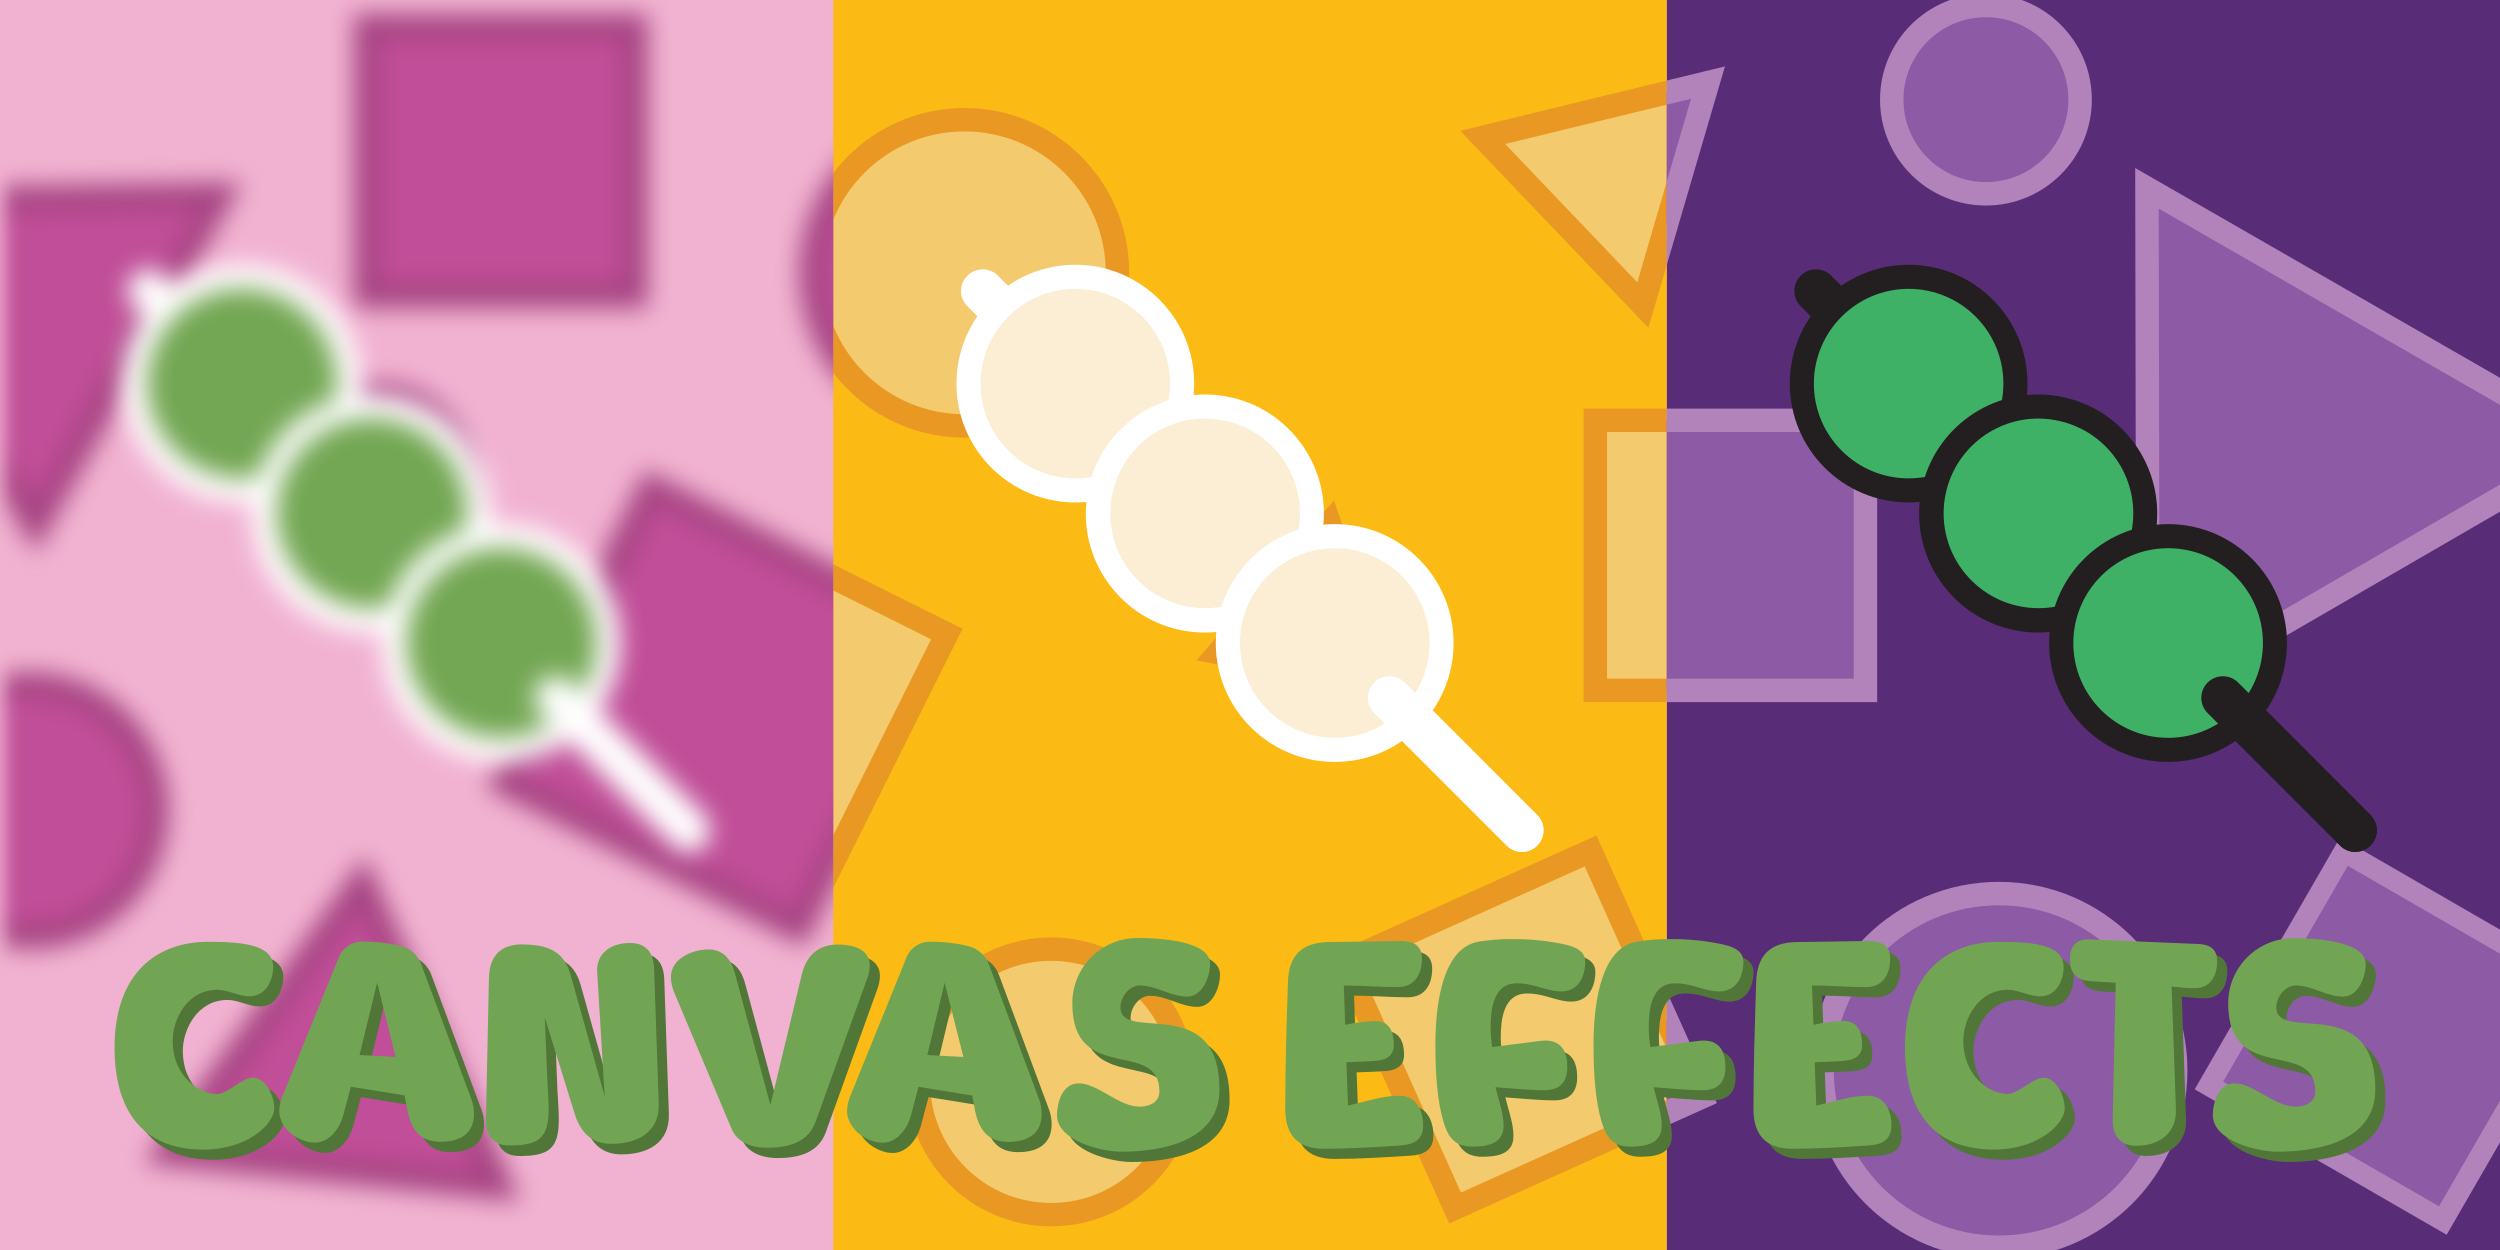
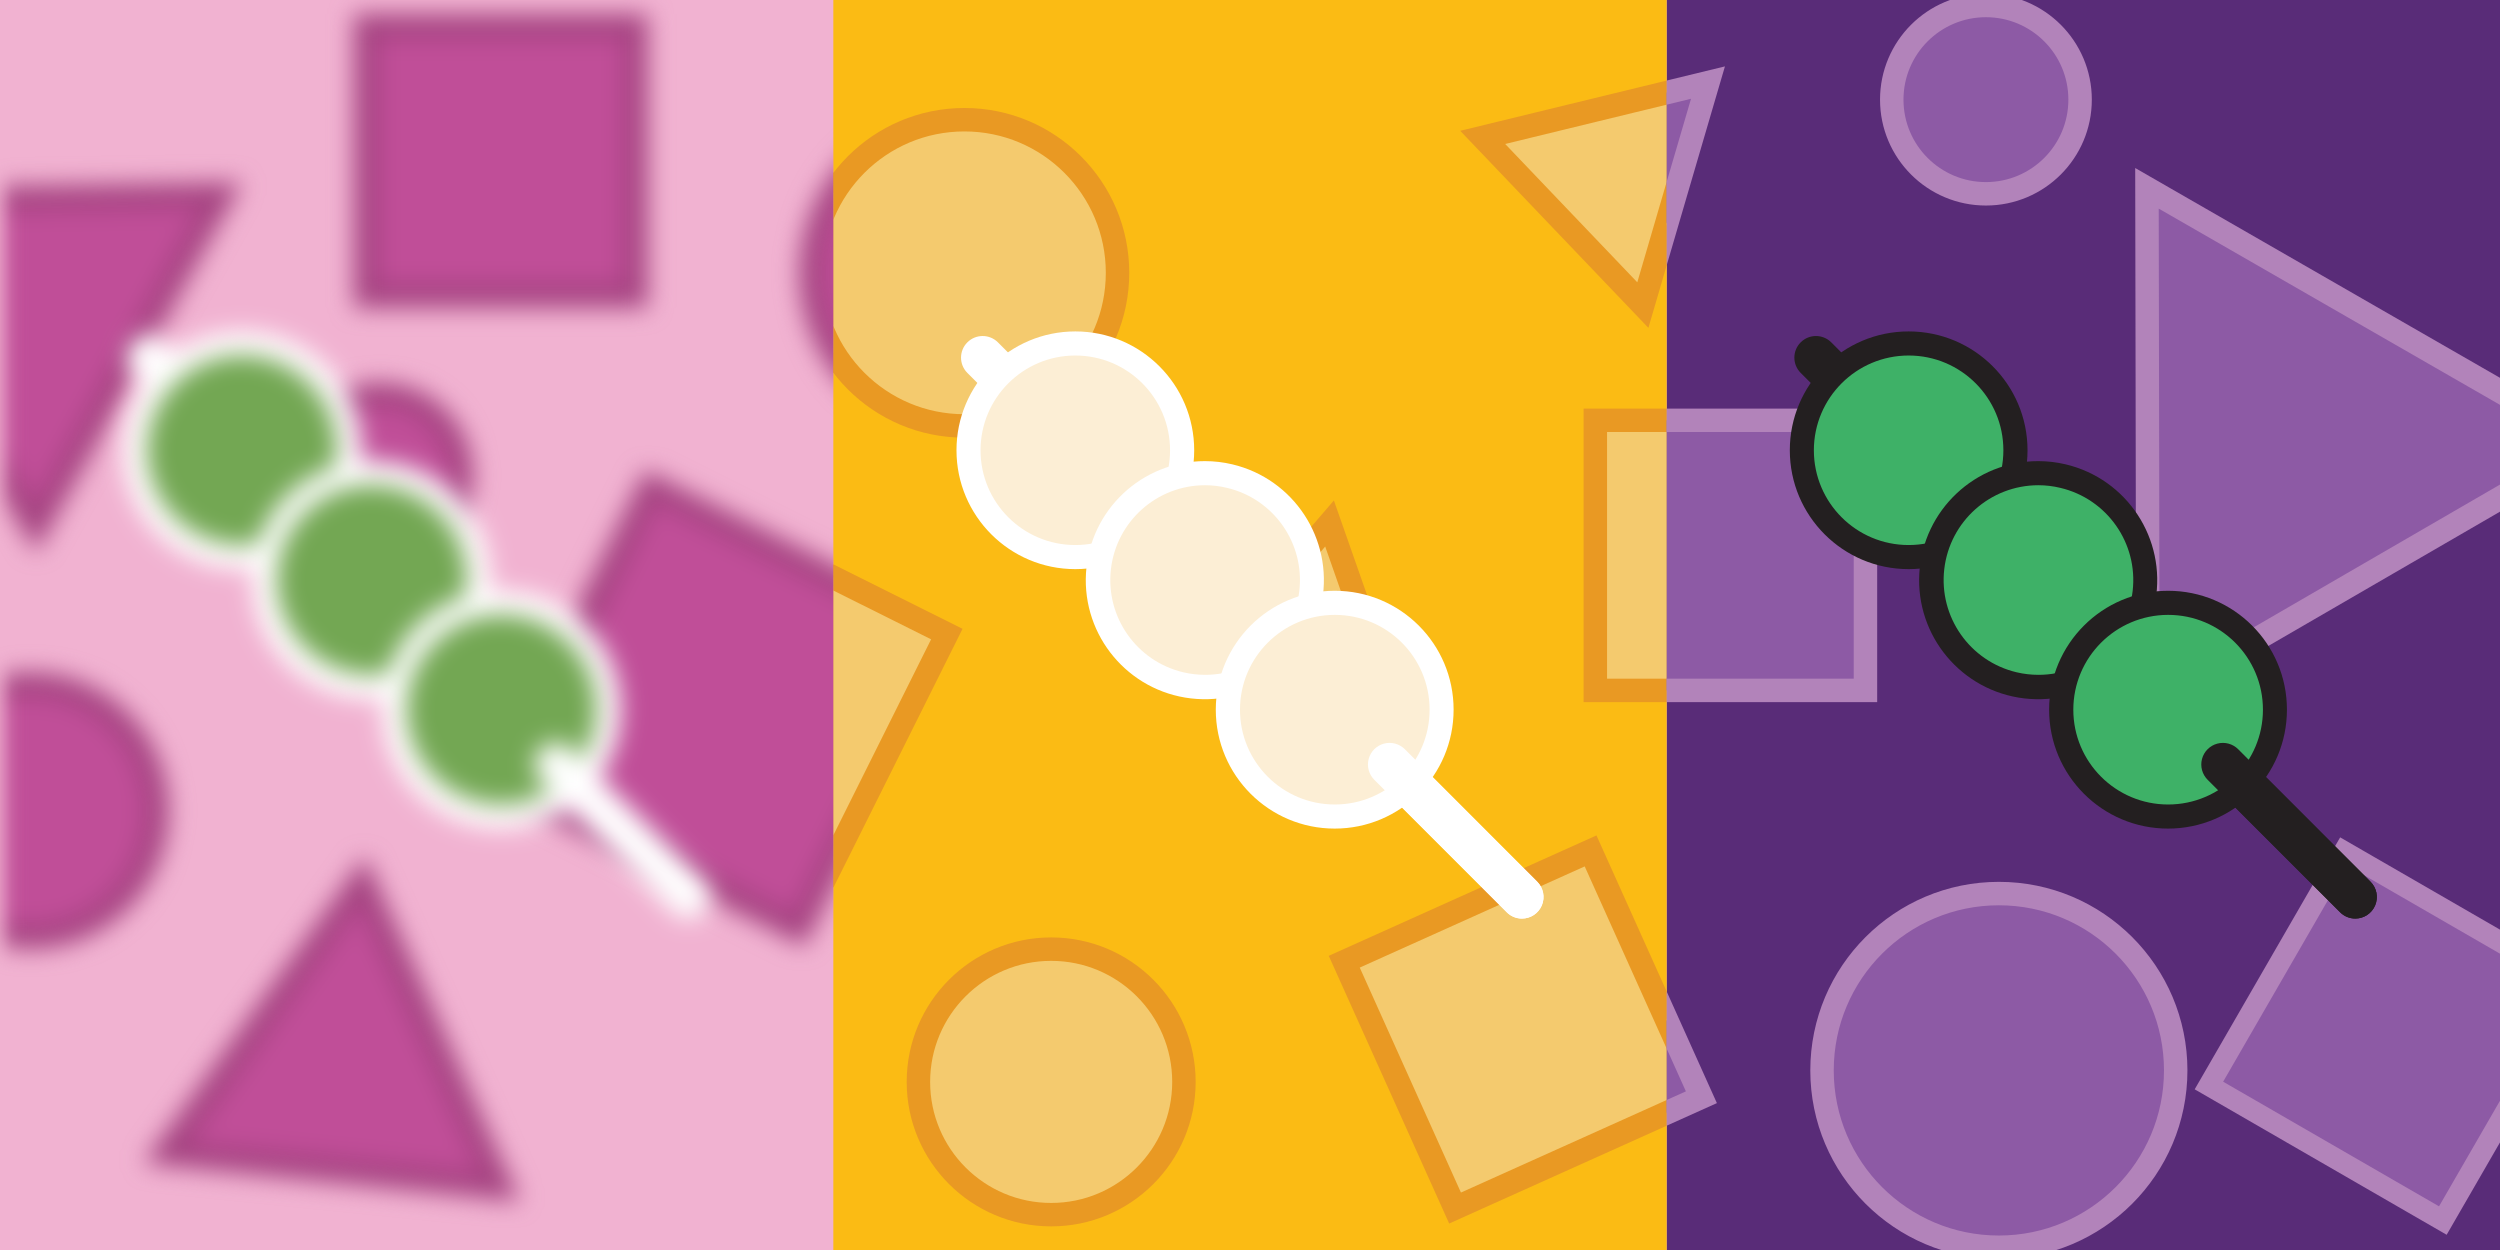
<svg xmlns="http://www.w3.org/2000/svg" id="svg180" width="600" height="300" version="1.1">
  <defs id="defs13">
    <clipPath id="clip-path" transform="translate(36 36)">
      <path id="rect4" d="M0 0h600v300H0z" class="cls-1" />
    </clipPath>
    <clipPath id="clip-path-2" transform="translate(36 36)">
      <path id="rect7" d="M201.15 0H398.86v300H201.15z" class="cls-1" />
    </clipPath>
    <clipPath id="clip-path-3" transform="translate(36 36)">
      <path id="rect10" d="M398.85 0H600v300H398.85z" class="cls-1" />
    </clipPath>
    <clipPath id="clipPath28479" clipPathUnits="userSpaceOnUse">
      <path id="rect28481" d="M400.0 0h200v300h-200z" style="fill:#73a753;fill-opacity:1;stroke:none;stroke-width:1.986;stroke-miterlimit:10;stroke-dasharray:none;stroke-opacity:1;paint-order:stroke fill markers" />
    </clipPath>
    <clipPath id="clipPath28555" clipPathUnits="userSpaceOnUse">
      <path id="rect28557" d="M200 0h400v300H200z" style="fill:#fbbb14;fill-opacity:1;stroke:none;stroke-width:2.808;stroke-miterlimit:10;stroke-dasharray:none;stroke-opacity:1;paint-order:stroke fill markers" />
    </clipPath>
    <clipPath id="clipPath47458" clipPathUnits="userSpaceOnUse">
      <path id="rect47460" d="M0 0h200v300H0z" style="fill:#f1b2d1;fill-opacity:1;stroke:none;stroke-width:1.986;stroke-miterlimit:10;stroke-dasharray:none;stroke-opacity:1;paint-order:stroke fill markers" />
    </clipPath>
    <clipPath id="clipPath54632" clipPathUnits="userSpaceOnUse">
      <path id="rect54634" d="M400-0h200v300H400z" style="fill:#592c78;fill-opacity:1;stroke:none;stroke-width:2.185;stroke-miterlimit:10;stroke-dasharray:none;stroke-opacity:1;paint-order:stroke fill markers" transform="rotate(24.22)" />
    </clipPath>
    <clipPath id="clipPath1916" clipPathUnits="userSpaceOnUse">
      <path id="rect1918" d="M200 0h200v300H200z" style="fill:#fbbb14;fill-opacity:1;stroke:none;stroke-width:2.185;stroke-miterlimit:10;stroke-dasharray:none;stroke-opacity:1;paint-order:stroke fill markers" />
    </clipPath>
    <clipPath id="clip-path-36" transform="translate(36 36)">
      <path id="rect899" d="M0 0h600v300H0z" class="cls-1" />
    </clipPath>
    <clipPath id="clip-path-2-7" transform="translate(36 36)">
      <path id="rect902" d="M201.15 0h197.71v300H201.15z" class="cls-1" />
    </clipPath>
    <clipPath id="clip-path-3-5" transform="translate(36 36)">
      <path id="rect905" d="M398.85 0H600v300H398.85z" class="cls-1" />
    </clipPath>
    <filter id="filter2426" width="1.087" height="1.074" x="-.046" y="-.036" style="color-interpolation-filters:sRGB">
      <feGaussianBlur id="feGaussianBlur2424" result="blur" stdDeviation="3 3" />
    </filter>
    <filter id="filter2430" width="1.102" height="1.102" x="-.051" y="-.051" style="color-interpolation-filters:sRGB">
      <feGaussianBlur id="feGaussianBlur2428" result="blur" stdDeviation="3 3" />
    </filter>
-     <style id="style2">.cls-1{fill:none}.cls-5{fill:#f4ca6e;stroke:#e99923;stroke-miterlimit:10;stroke-width:5px}.cls-10{fill:#231f20}.cls-11{fill:#3eb167}.cls-14{fill:#507737}.cls-15{fill:#72a553}</style>
+     <style id="style2">.cls-1{fill:none}.cls-5{fill:#f4ca6e;stroke:#e99923;stroke-miterlimit:10;stroke-width:5px}.cls-10{fill:#231f20}.cls-11{fill:#3eb167}</style>
  </defs>
  <path id="rect48699" d="M0 0h600v300H0z" style="fill:#f1b2d1;fill-opacity:1;stroke:none;stroke-width:3.784;stroke-miterlimit:10;stroke-dasharray:none;stroke-opacity:1;paint-order:stroke fill markers" />
  <path id="rect48699-0-3" d="M400 0h200v300H400z" style="fill:#592c78;fill-opacity:1;stroke:none;stroke-width:2.185;stroke-miterlimit:10;stroke-dasharray:none;stroke-opacity:1;paint-order:stroke fill markers" />
  <path id="rect48699-0-36" d="M200.0 0h200v300h-200z" style="fill:#fbbb14;fill-opacity:1;stroke:none;stroke-width:2.185;stroke-miterlimit:10;stroke-dasharray:none;stroke-opacity:1;paint-order:stroke fill markers" />
  <g id="g1887" clip-path="url(#clipPath1916)">
    <path id="rect23-7" d="M199.533 342.845h64.827v64.827H199.533z" class="cls-5" style="fill:#f4ca6e;stroke:#e99923;stroke-width:5.627px;stroke-miterlimit:10" transform="rotate(-24.22)" />
    <path id="rect25-3" d="M34.699-271.277h79.47v79.47H34.699z" class="cls-5" style="fill:#f4ca6e;stroke:#e99923;stroke-width:5.627px;stroke-miterlimit:10" transform="rotate(116.52)" />
    <path id="polygon27-6" d="m391.66 75.84 24.02-5.85 24.02-5.84-6.95 23.72-6.94 23.73-17.08-17.88z" class="cls-5" style="fill:#f4ca6e;stroke:#e99923;stroke-width:5px;stroke-miterlimit:10" transform="translate(-84.95598 -52.3813) scale(1.125474)" />
    <path id="polygon29-1" d="m371.02 192.46-17.85-3.37-17.85-3.37 11.84-13.78L359 158.17l6.01 17.14z" class="cls-5" style="fill:#f4ca6e;stroke:#e99923;stroke-width:5px;stroke-miterlimit:10" transform="translate(-84.95598 -52.3813) scale(1.125474)" />
    <circle id="circle31-2" cx="231.46" cy="65.478" r="36.747" class="cls-5" style="fill:#f4ca6e;stroke:#e99923;stroke-width:5.627px;stroke-miterlimit:10" />
    <path id="rect37-9" d="M382.881 100.874h64.827v64.827H382.881z" class="cls-5" style="fill:#f4ca6e;stroke:#e99923;stroke-width:5.627px;stroke-miterlimit:10" />
    <circle id="circle43-3" cx="252.281" cy="259.656" r="31.862" class="cls-5" style="fill:#f4ca6e;stroke:#e99923;stroke-width:5.627px;stroke-miterlimit:10" />
  </g>
  <g id="g2002">
    <path id="rect23-7-6" d="M199.533 342.845h64.827v64.827H199.533z" class="cls-5" clip-path="url(#clipPath54632)" style="fill:#8d5aa5;stroke:#b283ba;stroke-width:5.627px;stroke-miterlimit:10;stroke-opacity:1;fill-opacity:1" transform="rotate(-24.22)" />
    <g id="g22400" clip-path="url(#clipPath28479)" style="fill:#8d5aa5;fill-opacity:1;stroke:#b283ba;stroke-opacity:1" transform="translate(.00003052)">
      <circle id="circle21-5" cx="476.622" cy="23.915" r="22.6" class="cls-5" style="fill:#8d5aa5;fill-opacity:1;stroke:#b283ba;stroke-width:5.627px;stroke-miterlimit:10;stroke-opacity:1" />
      <path id="polygon27-9" d="m439.7 64.15-6.95 23.72-6.94 23.73-17.08-17.88-17.07-17.88 24.02-5.85z" class="cls-5" style="fill:#8d5aa5;fill-opacity:1;stroke:#b283ba;stroke-width:5px;stroke-miterlimit:10;stroke-opacity:1" transform="translate(-84.95601 -52.38131) scale(1.125474)" />
      <path id="rect37-2" d="M382.881 100.874h64.827v64.827H382.881z" class="cls-5" style="fill:#8d5aa5;fill-opacity:1;stroke:#b283ba;stroke-width:5.627px;stroke-miterlimit:10;stroke-opacity:1" />
      <circle id="circle39-2" cx="479.728" cy="256.899" r="42.442" class="cls-5" style="fill:#8d5aa5;fill-opacity:1;stroke:#b283ba;stroke-width:5.627px;stroke-miterlimit:10;stroke-opacity:1" />
      <path id="polygon41-8" d="m533.31 86.7 47.5 27.32 47.5 27.31-47.41 27.48-47.4 27.48-.09-54.79z" class="cls-5" style="fill:#8d5aa5;fill-opacity:1;stroke:#b283ba;stroke-width:5px;stroke-miterlimit:10;stroke-opacity:1" transform="translate(-84.95601 -52.38131) scale(1.125474)" />
      <path id="rect45-9" d="M589.375-104.278h64.827v64.827H589.375z" class="cls-5" style="fill:#8d5aa5;fill-opacity:1;stroke:#b283ba;stroke-width:5px;stroke-miterlimit:10;stroke-opacity:1" transform="rotate(30)" />
    </g>
  </g>
  <g id="g47456" clip-path="url(#clipPath47458)" style="filter:url(#filter2426)">
    <circle id="circle19-1" cx="91.316" cy="113.998" r="19.291" class="cls-5" style="fill:#c04e98;fill-opacity:1;stroke:#a44280;stroke-width:5.627px;stroke-miterlimit:10;stroke-opacity:1" />
    <path id="rect25-9" d="M34.699-271.277h79.47v79.47H34.699z" class="cls-5" style="fill:#c04e98;fill-opacity:1;stroke:#a44280;stroke-width:5.627px;stroke-miterlimit:10;stroke-opacity:1" transform="rotate(116.52)" />
    <circle id="circle31-4" cx="231.46" cy="65.478" r="36.747" class="cls-5" style="fill:#c04e98;fill-opacity:1;stroke:#a44280;stroke-width:5.627px;stroke-miterlimit:10;stroke-opacity:1" />
    <path id="polygon33-7" d="m146.51 296.12-35.78-3.63 21.02-29.17 21.03-29.17 14.75 32.79 14.75 32.8z" class="cls-5" style="fill:#c04e98;fill-opacity:1;stroke:#a44280;stroke-width:5px;stroke-miterlimit:10;stroke-opacity:1" transform="translate(-84.95599 -52.3813) scale(1.125474)" />
    <path id="rect35-8" d="M87.782 6.2h64.827v64.827H87.782z" class="cls-5" style="fill:#c04e98;fill-opacity:1;stroke:#a44280;stroke-width:5.627px;stroke-miterlimit:10;stroke-opacity:1" />
    <circle id="circle47-4" cx="7.31" cy="194.548" r="30.32" class="cls-5" style="fill:#c04e98;fill-opacity:1;stroke:#a44280;stroke-width:5.627px;stroke-miterlimit:10;stroke-opacity:1" />
    <path id="polygon49-5" d="m81.98 88.66 40.79-.64-19.83 35.65-19.85 35.65-20.95-35.01-20.95-35z" class="cls-5" style="fill:#c04e98;fill-opacity:1;stroke:#a44280;stroke-width:5px;stroke-miterlimit:10;stroke-opacity:1" transform="translate(-84.95599 -52.3813) scale(1.125474)" />
  </g>
-   <g id="g56709" transform="translate(0 -16)">
+   <g id="g56709">
    <path id="path92" d="M365.292 220.459a5.125 5.125 0 0 1-3.667-1.515L232.147 89.477a5.186 5.186 0 0 1 7.334-7.334l129.444 129.467a5.182 5.182 0 0 1-3.667 8.849z" class="cls-10" style="fill:#fff;fill-opacity:1;stroke-width:1.157" />
    <path id="path94" d="M258.082 133.701a25.634 25.634 0 1 1 25.634-25.634 25.669 25.669 0 0 1-25.634 25.634z" class="cls-11" style="fill:#fceed5;fill-opacity:1;stroke-width:1.157" />
    <path id="path96" d="M258.082 85.324a22.742 22.742 0 1 1-22.754 22.742 22.765 22.765 0 0 1 22.754-22.742m0-5.784a28.526 28.526 0 1 0 28.526 28.526 28.538 28.538 0 0 0-28.526-28.526z" class="cls-10" style="fill:#fff;fill-opacity:1;stroke-width:1.157" />
    <path id="path98" d="M289.234 164.841a25.646 25.646 0 1 1 24.929-19.758 25.553 25.553 0 0 1-24.929 19.758z" class="cls-11" style="fill:#fceed5;fill-opacity:1;stroke-width:1.157" />
    <path id="path100" d="M289.187 110.669v5.784a22.476 22.476 0 0 1 5.252.625 22.742 22.742 0 0 1-5.206 44.883 23.02 23.02 0 0 1-5.252-.613 22.754 22.754 0 0 1 5.206-44.895v-5.784m0 0a28.572 28.572 0 1 0 6.582.775 28.538 28.538 0 0 0-6.582-.775z" class="cls-10" style="fill:#fff;fill-opacity:1;stroke-width:1.157" />
    <path id="path102" d="M320.339 195.959a25.646 25.646 0 1 1 25.634-25.646 25.669 25.669 0 0 1-25.634 25.646z" class="cls-11" style="fill:#fceed5;fill-opacity:1;stroke-width:1.157" />
    <path id="path104" d="M320.339 147.571a22.754 22.754 0 1 1-22.742 22.742 22.765 22.765 0 0 1 22.742-22.742m0-5.784a28.538 28.538 0 1 0 28.526 28.526 28.526 28.526 0 0 0-28.526-28.526z" class="cls-10" style="fill:#fff;fill-opacity:1;stroke-width:1.157" />
    <path id="path106" d="M365.292 220.459a5.125 5.125 0 0 1-3.667-1.515l-31.777-31.777a5.186 5.186 0 1 1 7.334-7.334l31.742 31.777a5.182 5.182 0 0 1-3.667 8.849z" class="cls-10" style="fill:#fff;fill-opacity:1;stroke-width:1.157" />
  </g>
-   <g id="g54576" style="filter:url(#filter2430)" transform="translate(-9.650666 -16)">
+   <g id="g54576" style="filter:url(#filter2430)" transform="translate(-9.650666)">
    <path id="path92-9" d="M174.943 220.459a5.125 5.125 0 0 1-3.667-1.515L41.797 89.477a5.186 5.186 0 0 1 7.334-7.334l129.444 129.467a5.182 5.182 0 0 1-3.667 8.849z" class="cls-10" style="fill:#fff;fill-opacity:1;stroke-width:1.157" />
    <path id="path94-1" d="M67.732 133.701a25.634 25.634 0 1 1 25.634-25.634 25.669 25.669 0 0 1-25.634 25.634Z" class="cls-11" style="fill:#73a753;fill-opacity:1;stroke-width:1.157" />
    <path id="path96-2" d="M67.732 85.324a22.742 22.742 0 1 1-22.754 22.742 22.765 22.765 0 0 1 22.754-22.742m0-5.784a28.526 28.526 0 1 0 28.526 28.526 28.538 28.538 0 0 0-28.526-28.526Z" class="cls-10" style="fill:#fff;fill-opacity:1;stroke-width:1.157" />
    <path id="path98-7" d="M98.884 164.841a25.646 25.646 0 1 1 24.929-19.758 25.553 25.553 0 0 1-24.929 19.758z" class="cls-11" style="fill:#73a753;fill-opacity:1;stroke-width:1.157" />
    <path id="path100-0" d="M98.838 110.669v5.784a22.476 22.476 0 0 1 5.252.625 22.742 22.742 0 0 1-5.206 44.883 23.02 23.02 0 0 1-5.252-.613 22.754 22.754 0 0 1 5.206-44.895v-5.784m0 0a28.572 28.572 0 1 0 6.582.775 28.538 28.538 0 0 0-6.582-.775z" class="cls-10" style="fill:#fff;fill-opacity:1;stroke-width:1.157" />
    <path id="path102-9" d="M129.99 195.959a25.646 25.646 0 1 1 25.634-25.646 25.669 25.669 0 0 1-25.634 25.646z" class="cls-11" style="fill:#73a753;fill-opacity:1;stroke-width:1.157" />
    <path id="path104-3" d="M129.99 147.571a22.754 22.754 0 1 1-22.742 22.742 22.765 22.765 0 0 1 22.742-22.742m0-5.784a28.538 28.538 0 1 0 28.526 28.526 28.526 28.526 0 0 0-28.526-28.526z" class="cls-10" style="fill:#fff;fill-opacity:1;stroke-width:1.157" />
    <path id="path106-6" d="M174.943 220.459a5.125 5.125 0 0 1-3.667-1.515l-31.777-31.777a5.186 5.186 0 1 1 7.334-7.334l31.742 31.777a5.182 5.182 0 0 1-3.667 8.849z" class="cls-10" style="fill:#fff;fill-opacity:1;stroke-width:1.157" />
  </g>
-   <g id="g3652" transform="translate(-223.9579 -390.926)">
+   <g id="g3652" transform="translate(-223.9579 -374.926)">
    <path id="path92-3" d="M789.25 595.385a5.125 5.125 0 0 1-3.667-1.515L656.104 464.403a5.186 5.186 0 0 1 7.334-7.334L792.882 586.536a5.182 5.182 0 0 1-3.667 8.849z" class="cls-10" style="fill:#231f20;stroke-width:1.157" />
    <path id="path94-6" d="M682.039 508.627a25.634 25.634 0 1 1 25.634-25.634 25.669 25.669 0 0 1-25.634 25.634z" class="cls-11" style="fill:#3eb167;stroke-width:1.157" />
    <path id="path96-7" d="M682.039 460.25a22.742 22.742 0 1 1-22.754 22.742 22.765 22.765 0 0 1 22.754-22.742m0-5.784a28.526 28.526 0 1 0 28.526 28.526 28.538 28.538 0 0 0-28.526-28.526z" class="cls-10" style="fill:#231f20;stroke-width:1.157" />
    <path id="path98-5" d="M713.192 539.767a25.646 25.646 0 1 1 24.929-19.758 25.553 25.553 0 0 1-24.929 19.758z" class="cls-11" style="fill:#3eb167;stroke-width:1.157" />
    <path id="path100-3" d="M713.145 485.595v5.784a22.476 22.476 0 0 1 5.252.625 22.742 22.742 0 0 1-5.206 44.883 23.02 23.02 0 0 1-5.252-.613 22.754 22.754 0 0 1 5.206-44.895v-5.784m0 0a28.572 28.572 0 1 0 6.582.775 28.538 28.538 0 0 0-6.582-.775z" class="cls-10" style="fill:#231f20;stroke-width:1.157" />
    <path id="path102-5" d="M744.297 570.885a25.646 25.646 0 1 1 25.634-25.646 25.669 25.669 0 0 1-25.634 25.646z" class="cls-11" style="fill:#3eb167;stroke-width:1.157" />
    <path id="path104-6" d="M744.297 522.497a22.754 22.754 0 1 1-22.742 22.742 22.765 22.765 0 0 1 22.742-22.742m0-5.784a28.538 28.538 0 1 0 28.526 28.526 28.526 28.526 0 0 0-28.526-28.526z" class="cls-10" style="fill:#231f20;stroke-width:1.157" />
    <path id="path106-2" d="M789.25 595.385a5.125 5.125 0 0 1-3.667-1.515l-31.777-31.777a5.186 5.186 0 1 1 7.334-7.334l31.742 31.777a5.182 5.182 0 0 1-3.667 8.849z" class="cls-10" style="fill:#231f20;stroke-width:1.157" />
  </g>
-   <g id="g1809">
-     <path id="path1022" d="M62.361 241.557c-2.677 0-5.188-1.567-7.75-1.567-7.263 0-10.739 7.097-10.739 12.243 0 8.394 6.225 12.762 10.676 12.762 2.469 0 6.111-3.912 8.529-3.912 3.32 0 5.188 4.627 5.188 7.356 0 3.777-6.443 9.898-16.985 9.898-16.86 0-21.353-12.305-21.353-24.413 0-17.898 10.085-25.451 22.452-25.451 8.3 0 15.625.643 15.625 6.049-.052 3.32-1.868 7.035-5.644 7.035z" class="cls-14" style="stroke-width:1.038" />
-     <path id="path1024" d="M69.458 268.959a10.749 10.749 0 0 1 .975-3.963l13.146-32.423a6.132 6.132 0 0 1 6.225-4.098 36.449 36.449 0 0 1 8.456.975 7.066 7.066 0 0 1 5.343 4.752l11.911 32.029a10.375 10.375 0 0 1 .654 3.517c0 4.939-3.455 6.765-8.072 6.765-7.491 0-7.75-7.035-8.591-11.133l-12.897-2.075-1.888 7.097c-.84 2.998-3.32 6.319-6.703 6.319-3.746-.01-8.56-3.268-8.56-7.761zm19.267-13.343 8.653.457-4.482-17.835z" class="cls-14" style="stroke-width:1.038" />
-     <path id="path1026" d="m139.378 236.463 8.197 29.228-1.816-29.809c-.259-4.233 2.864-7.035 7.875-7.035 4.036 0 5.665 2.48 5.789 6.225l1.11 32.278c.197 7.035-5.188 9.701-11.413 9.701-4.627 0-7.263-2.666-8.663-6.9l-7.263-23.428.581 14.775c.135 2.864.332 4.493.332 7.356 0 6.827-2.417 8.591-9.442 8.591-4.036 0-5.727-2.666-5.603-6.443l.716-33.523c.073-5.281 2.542-8.3 8.01-8.3 5.727.021 9.898 1.183 11.589 7.284z" class="cls-14" style="stroke-width:1.038" />
-     <path id="path1028" d="M178.047 273.389c-4.493-10.739-9.172-21.788-13.664-32.485a10.251 10.251 0 0 1-.913-3.974c0-4.42 5.188-6.64 8.985-6.64 3.797 0 5.592 2.677 6.443 5.997 2.801 10.375 5.665 21.021 8.456 31.375 2.48-10.292 5.011-20.896 7.491-31.126 1.11-4.627 3.839-7.367 8.726-7.367 3.382 0 7.616.913 7.616 5.084a9.836 9.836 0 0 1-.789 3.58c-4.036 11.195-8.197 22.722-12.233 33.98-1.764 4.69-6.122 6.122-11.589 6.122-4.493-.052-7.356-1.743-8.529-4.544z" class="cls-14" style="stroke-width:1.038" />
-     <path id="path1030" d="M205.677 268.959a10.749 10.749 0 0 1 .975-3.963l13.156-32.423a6.111 6.111 0 0 1 6.225-4.098 36.604 36.604 0 0 1 8.466.975 7.076 7.076 0 0 1 5.333 4.752l11.911 32.029a10.375 10.375 0 0 1 .654 3.517c0 4.939-3.455 6.765-8.072 6.765-7.491 0-7.75-7.035-8.591-11.133l-12.886-2.075-1.888 7.097c-.851 2.998-3.32 6.319-6.713 6.319-3.714-.01-8.57-3.268-8.57-7.761zm19.267-13.343 8.663.457-4.493-17.835z" class="cls-14" style="stroke-width:1.038" />
-     <path id="path1032" d="M287.352 241.651c-3.963 0-7.418-2.666-11.32-2.666-2.677 0-4.69 2.864-4.69 5.271 0 8.591 23.76-3.839 23.76 19.713 0 12.451-13.996 14.909-23.5 14.909-4.887 0-15.491-2.604-15.491-8.788 0-3.113 1.37-7.616 5.188-7.616 4.679 0 9.566 5.592 14.64 5.592 2.345 0 4.752-1.038 4.752-3.642 0-12.824-20.896-1.504-20.896-21.093a15.615 15.615 0 0 1 15.688-15.688c4.036 0 17.317.394 17.317 6.225.031 3.061-1.795 7.782-5.447 7.782z" class="cls-14" style="stroke-width:1.038" />
-     <path id="path1034" d="M338.482 277.363c-6.049.384-12.17.778-18.23.778-6.381 0-9.338-3.32-9.338-9.566 0-10.158.322-20.315.654-30.473.187-6.308 3.248-9.431 9.628-9.566l17.451-.259c2.926 0 5.074.975 5.074 4.233 0 3.777-1.753 6.837-5.862 6.837-4.295 0-8.591-.394-12.886-.394l.322 9.442a38.524 38.524 0 0 1 7.263-.913c3.382 0 4.42 2.666 4.42 5.665 0 2.791-1.951 3.704-4.42 3.901-2.469.197-4.627.197-6.972.322l.394 10.375c4.098-.84 8.134-2.345 12.305-2.345 4.171 0 5.727 3.58 5.727 7.169 0 3.59-2.49 4.596-5.53 4.793z" class="cls-14" style="stroke-width:1.038" />
-     <path id="path1036" d="M355.716 277.622c-4.358 0-5.924-2.542-7.024-6.578-1.1-4.036-1.764-9.639-1.764-17.638 0-11.33 2.148-23.635 10.479-24.994a49.221 49.221 0 0 1 8.3-.591 57.065 57.065 0 0 1 9.701.778c3.185.591 7.481 1.172 7.481 4.627 0 3.642-1.691 7.159-5.789 7.159a9.078 9.078 0 0 1-1.951-.197c-3.061-.581-5.188-1.753-8.663-1.753-5.727 0-6.308 6.381-6.308 10.676a32.62 32.62 0 0 0 .384 4.617l11.122-1.432a13.488 13.488 0 0 1 1.567-.124c3.974 0 5.271 2.791 5.271 6.371 0 3.58-1.816 5.54-5.468 5.54-3.963 0-7.875-.457-11.776-.716.716 2.988 1.951 6.225 1.951 9.245.042 4.42-3.995 5.011-7.512 5.011z" class="cls-14" style="stroke-width:1.038" />
-     <path id="path1038" d="M393.669 277.622c-4.358 0-5.924-2.542-7.024-6.578-1.1-4.036-1.764-9.639-1.764-17.638 0-11.33 2.148-23.635 10.479-24.994a49.221 49.221 0 0 1 8.3-.591 57.065 57.065 0 0 1 9.701.778c3.185.591 7.491 1.172 7.491 4.627 0 3.642-1.702 7.159-5.8 7.159a9.078 9.078 0 0 1-1.951-.197c-3.061-.581-5.188-1.753-8.663-1.753-5.727 0-6.308 6.381-6.308 10.676a31.054 31.054 0 0 0 .394 4.617l11.195-1.432a13.104 13.104 0 0 1 1.556-.124c3.974 0 5.271 2.791 5.271 6.371 0 3.58-1.816 5.54-5.468 5.54-3.963 0-7.875-.457-11.776-.716.716 2.988 1.951 6.225 1.951 9.245-.031 4.42-4.067 5.011-7.584 5.011z" class="cls-14" style="stroke-width:1.038" />
-     <path id="path1040" d="M450.827 277.363c-6.049.384-12.17.778-18.219.778-6.381 0-9.338-3.32-9.338-9.566 0-10.158.332-20.315.654-30.473.197-6.308 3.258-9.431 9.628-9.566l17.451-.259c2.926 0 5.074.975 5.074 4.233 0 3.777-1.753 6.837-5.852 6.837-4.295 0-8.601-.394-12.897-.394l.332 9.442a38.306 38.306 0 0 1 7.263-.913c3.382 0 4.43 2.666 4.43 5.665 0 2.791-1.951 3.704-4.43 3.901-2.48.197-4.617.197-6.962.322l.384 10.375c4.15-.84 8.145-2.345 12.305-2.345 4.161 0 5.727 3.58 5.727 7.169 0 3.59-2.49 4.596-5.551 4.793z" class="cls-14" style="stroke-width:1.038" />
-     <path id="path1042" d="M492.101 241.557c-2.666 0-5.136-1.567-7.74-1.567-7.263 0-10.739 7.097-10.739 12.243 0 8.394 6.225 12.762 10.676 12.762 2.469 0 6.111-3.912 8.529-3.912 3.32 0 5.136 4.627 5.136 7.356 0 3.777-6.443 9.898-16.985 9.898-16.86 0-21.353-12.305-21.353-24.413 0-17.898 10.085-25.451 22.452-25.451 8.3 0 15.625.643 15.625 6.049 0 3.32-1.826 7.035-5.603 7.035z" class="cls-14" style="stroke-width:1.038" />
-     <path id="path1044" d="M504.085 237.916c-3.248-.27-4.876-1.961-4.876-5.281 0-2.926 1.432-4.814 4.493-4.752l26.229 1.11c2.666.062 4.627 1.11 4.627 4.036 0 3.517-1.504 6.578-5.406 6.578-1.888 0-3.714-.259-5.53-.394l1.038 29.487c.197 5.343-3.58 8.726-9.504 8.726-4.098 0-5.727-2.666-5.665-6.443l.716-32.683z" class="cls-14" style="stroke-width:1.038" />
-     <path id="path1046" d="M564.76 241.651c-3.974 0-7.418-2.666-11.33-2.666-2.666 0-4.679 2.864-4.679 5.271 0 8.591 23.76-3.839 23.76 19.713 0 12.451-13.996 14.909-23.5 14.909-4.887 0-15.491-2.604-15.491-8.788 0-3.113 1.359-7.616 5.188-7.616 4.69 0 9.577 5.592 14.65 5.592 2.345 0 4.752-1.038 4.752-3.642 0-12.824-20.896-1.504-20.896-21.093a15.563 15.563 0 0 1 15.688-15.688c4.036 0 17.317.394 17.317 6.225.01 3.061-1.816 7.782-5.457 7.782z" class="cls-14" style="stroke-width:1.038" />
-   </g>
-   <g id="g1794">
-     <path id="path1048" d="M59.923 239.119c-2.677 0-5.188-1.567-7.75-1.567-7.263 0-10.739 7.097-10.739 12.243 0 8.394 6.225 12.762 10.676 12.762 2.469 0 6.111-3.912 8.529-3.912 3.32 0 5.188 4.627 5.188 7.356 0 3.777-6.443 9.898-16.985 9.898-16.86 0-21.353-12.305-21.353-24.413 0-17.898 10.085-25.451 22.452-25.451 8.3 0 15.625.654 15.625 6.049-.052 3.341-1.868 7.035-5.644 7.035z" class="cls-15" style="stroke-width:1.038" />
-     <path id="path1050" d="M67.02 266.552a10.801 10.801 0 0 1 .975-3.963l13.177-32.454a6.132 6.132 0 0 1 6.225-4.15 36.449 36.449 0 0 1 8.456.975 7.066 7.066 0 0 1 5.343 4.752l11.911 32.029a10.375 10.375 0 0 1 .654 3.517c0 4.939-3.455 6.765-8.072 6.765-7.491 0-7.75-7.024-8.591-11.133l-12.897-2.075-1.888 7.086c-.84 2.998-3.32 6.319-6.703 6.319-3.777.052-8.591-3.206-8.591-7.667zm19.267-13.343 8.653.457-4.43-17.866z" class="cls-15" style="stroke-width:1.038" />
-     <path id="path1052" d="m136.94 233.973 8.197 29.228-1.816-29.85c-.259-4.233 2.864-7.035 7.875-7.035 4.036 0 5.665 2.48 5.789 6.225l1.11 32.288c.197 7.024-5.188 9.691-11.413 9.691-4.627 0-7.263-2.666-8.663-6.9l-7.263-23.428.581 14.775c.135 2.864.332 4.493.332 7.356 0 6.837-2.417 8.591-9.442 8.591-4.036 0-5.727-2.666-5.603-6.443l.716-33.523c.073-5.271 2.542-8.3 8.01-8.3 5.727.104 9.898 1.276 11.589 7.325z" class="cls-15" style="stroke-width:1.038" />
-     <path id="path1054" d="M175.588 270.951c-4.493-10.739-9.172-21.788-13.664-32.485a10.251 10.251 0 0 1-.913-3.963c0-4.43 5.136-6.64 8.985-6.64 3.849 0 5.592 2.666 6.443 5.987 2.801 10.375 5.665 21.021 8.456 31.375 2.48-10.282 5.011-20.896 7.491-31.178 1.11-4.627 3.839-7.356 8.726-7.356 3.382 0 7.616.913 7.616 5.074a9.836 9.836 0 0 1-.789 3.58c-4.036 11.195-8.197 22.722-12.233 33.98-1.764 4.69-6.122 6.122-11.589 6.122-4.472 0-7.335-1.691-8.529-4.493z" class="cls-15" style="stroke-width:1.038" />
-     <path id="path1056" d="M203.28 266.552a10.801 10.801 0 0 1 .975-3.963l13.156-32.423a6.111 6.111 0 0 1 6.225-4.15 36.604 36.604 0 0 1 8.466.975 7.076 7.076 0 0 1 5.333 4.752l11.911 32.029a10.375 10.375 0 0 1 .654 3.517c0 4.939-3.455 6.765-8.072 6.765-7.491 0-7.75-7.024-8.591-11.133l-12.897-2.075-1.878 7.086c-.851 2.998-3.32 6.319-6.713 6.319-3.756.021-8.57-3.237-8.57-7.699zm19.267-13.343 8.663.457-4.493-17.835z" class="cls-15" style="stroke-width:1.038" />
-     <path id="path1058" d="M284.914 239.181c-3.963 0-7.418-2.666-11.32-2.666-2.677 0-4.69 2.864-4.69 5.271 0 8.601 23.76-3.839 23.76 19.713 0 12.451-13.996 14.909-23.5 14.909-4.887 0-15.491-2.604-15.491-8.788 0-3.113 1.37-7.616 5.188-7.616 4.679 0 9.566 5.592 14.64 5.592 2.345 0 4.752-1.038 4.752-3.642 0-12.824-20.896-1.494-20.896-21.093a15.615 15.615 0 0 1 15.76-15.74c4.036 0 17.317.394 17.317 6.225-.052 3.154-1.868 7.833-5.52 7.833z" class="cls-15" style="stroke-width:1.038" />
-     <path id="path1060" d="M336.023 274.925c-6.049.384-12.17.778-18.23.778-6.381 0-9.338-3.32-9.338-9.566 0-10.158.322-20.315.654-30.473.187-6.308 3.248-9.431 9.628-9.566l17.451-.259c2.926 0 5.074.975 5.074 4.233 0 3.777-1.753 6.837-5.862 6.837-4.295 0-8.591-.394-12.886-.394l.322 9.442a38.524 38.524 0 0 1 7.263-.913c3.382 0 4.42 2.666 4.42 5.665 0 2.801-1.951 3.704-4.42 3.901-2.469.197-4.627.197-6.972.332l.394 10.375c4.15-.851 8.134-2.345 12.305-2.345 4.171 0 5.727 3.58 5.727 7.159s-2.469 4.596-5.53 4.793z" class="cls-15" style="stroke-width:1.038" />
-     <path id="path1062" d="M353.278 275.184c-4.358 0-5.924-2.542-7.024-6.578-1.1-4.036-1.764-9.628-1.764-17.638 0-11.33 2.148-23.635 10.479-24.994a49.221 49.221 0 0 1 8.3-.591 56.027 56.027 0 0 1 9.701.789c3.185.581 7.481 1.162 7.481 4.617 0 3.642-1.691 7.159-5.789 7.159a9.078 9.078 0 0 1-1.951-.197c-3.061-.581-5.188-1.753-8.663-1.753-5.727 0-6.308 6.381-6.308 10.676a32.62 32.62 0 0 0 .384 4.617l11.205-1.432a13.104 13.104 0 0 1 1.556-.125c3.974 0 5.271 2.791 5.271 6.381s-1.816 5.53-5.468 5.53c-3.963 0-7.875-.457-11.776-.716.716 2.988 1.951 6.225 1.951 9.245-.031 4.42-4.067 5.011-7.584 5.011z" class="cls-15" style="stroke-width:1.038" />
-     <path id="path1064" d="M391.231 275.184c-4.358 0-5.924-2.542-7.024-6.578-1.1-4.036-1.764-9.628-1.764-17.638 0-11.33 2.148-23.635 10.479-24.994a49.221 49.221 0 0 1 8.3-.591 56.027 56.027 0 0 1 9.701.789c3.185.581 7.491 1.162 7.491 4.617 0 3.642-1.702 7.159-5.8 7.159a9.078 9.078 0 0 1-1.951-.197c-3.113-.581-5.188-1.753-8.653-1.753-5.738 0-6.319 6.381-6.319 10.676a31.054 31.054 0 0 0 .394 4.617l11.195-1.432a13.104 13.104 0 0 1 1.556-.125c3.974 0 5.271 2.791 5.271 6.381s-1.816 5.53-5.468 5.53c-3.963 0-7.875-.457-11.776-.716.716 2.988 1.951 6.225 1.951 9.245-.031 4.42-4.067 5.011-7.584 5.011z" class="cls-15" style="stroke-width:1.038" />
-     <path id="path1066" d="M448.389 274.925c-6.049.384-12.17.778-18.219.778-6.381 0-9.338-3.32-9.338-9.566 0-10.158.332-20.315.654-30.473.197-6.308 3.258-9.431 9.628-9.566l17.451-.259c2.926 0 5.074.975 5.074 4.233 0 3.777-1.753 6.837-5.852 6.837-4.295 0-8.601-.394-12.897-.394l.332 9.442a38.306 38.306 0 0 1 7.263-.913c3.382 0 4.43 2.666 4.43 5.665 0 2.801-1.961 3.704-4.43 3.901-2.469.197-4.617.197-6.962.332l.384 10.375c4.15-.851 8.145-2.345 12.305-2.345 4.161 0 5.727 3.58 5.727 7.159s-2.49 4.596-5.551 4.793z" class="cls-15" style="stroke-width:1.038" />
-     <path id="path1068" d="M489.673 239.119c-2.677 0-5.188-1.567-7.75-1.567-7.263 0-10.739 7.097-10.739 12.243 0 8.394 6.225 12.762 10.676 12.762 2.469 0 6.111-3.912 8.529-3.912 3.32 0 5.136 4.627 5.136 7.356 0 3.777-6.443 9.898-16.985 9.898-16.86 0-21.353-12.305-21.353-24.413 0-17.898 10.085-25.451 22.452-25.451 8.3 0 15.625.654 15.625 6.049 0 3.341-1.816 7.035-5.592 7.035z" class="cls-15" style="stroke-width:1.038" />
-     <path id="path1070" d="M501.646 235.477c-3.248-.259-4.876-1.951-4.876-5.271 0-2.936 1.432-4.825 4.493-4.752l26.229 1.1c2.666.062 4.627 1.11 4.627 4.036 0 3.517-1.504 6.578-5.406 6.578-1.888 0-3.714-.259-5.53-.394l1.038 29.487c.197 5.343-3.58 8.726-9.504 8.726-4.098 0-5.727-2.666-5.665-6.443l.716-32.683z" class="cls-15" style="stroke-width:1.038" />
-     <path id="path1072" d="M562.322 239.181c-3.974 0-7.418-2.666-11.32-2.666-2.677 0-4.69 2.864-4.69 5.271 0 8.601 23.76-3.839 23.76 19.713 0 12.451-13.996 14.909-23.5 14.909-4.887 0-15.491-2.604-15.491-8.788 0-3.113 1.359-7.616 5.188-7.616 4.679 0 9.566 5.592 14.64 5.592 2.345 0 4.752-1.038 4.752-3.642 0-12.824-20.896-1.494-20.896-21.093a15.615 15.615 0 0 1 15.688-15.688c4.036 0 17.317.394 17.317 6.225.01 3.102-1.795 7.782-5.447 7.782z" class="cls-15" style="stroke-width:1.038" />
-   </g>
</svg>
